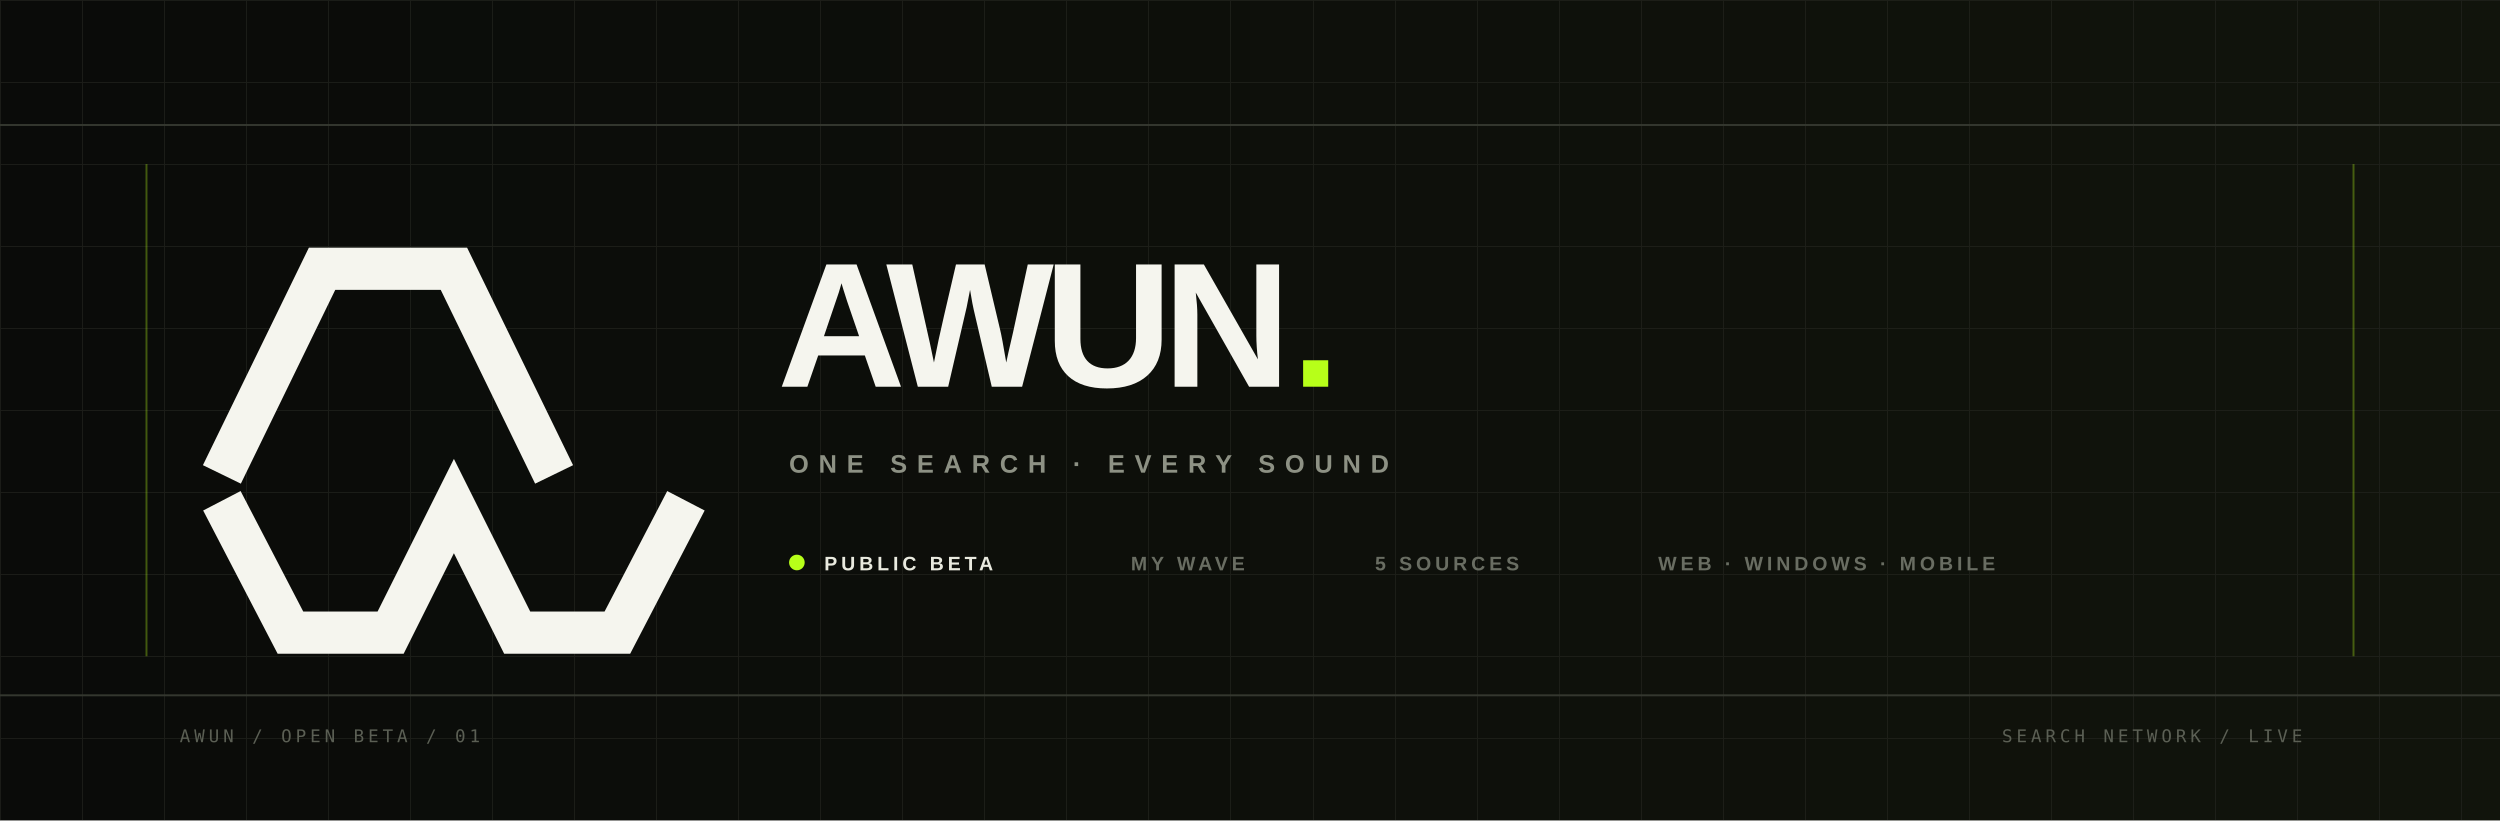
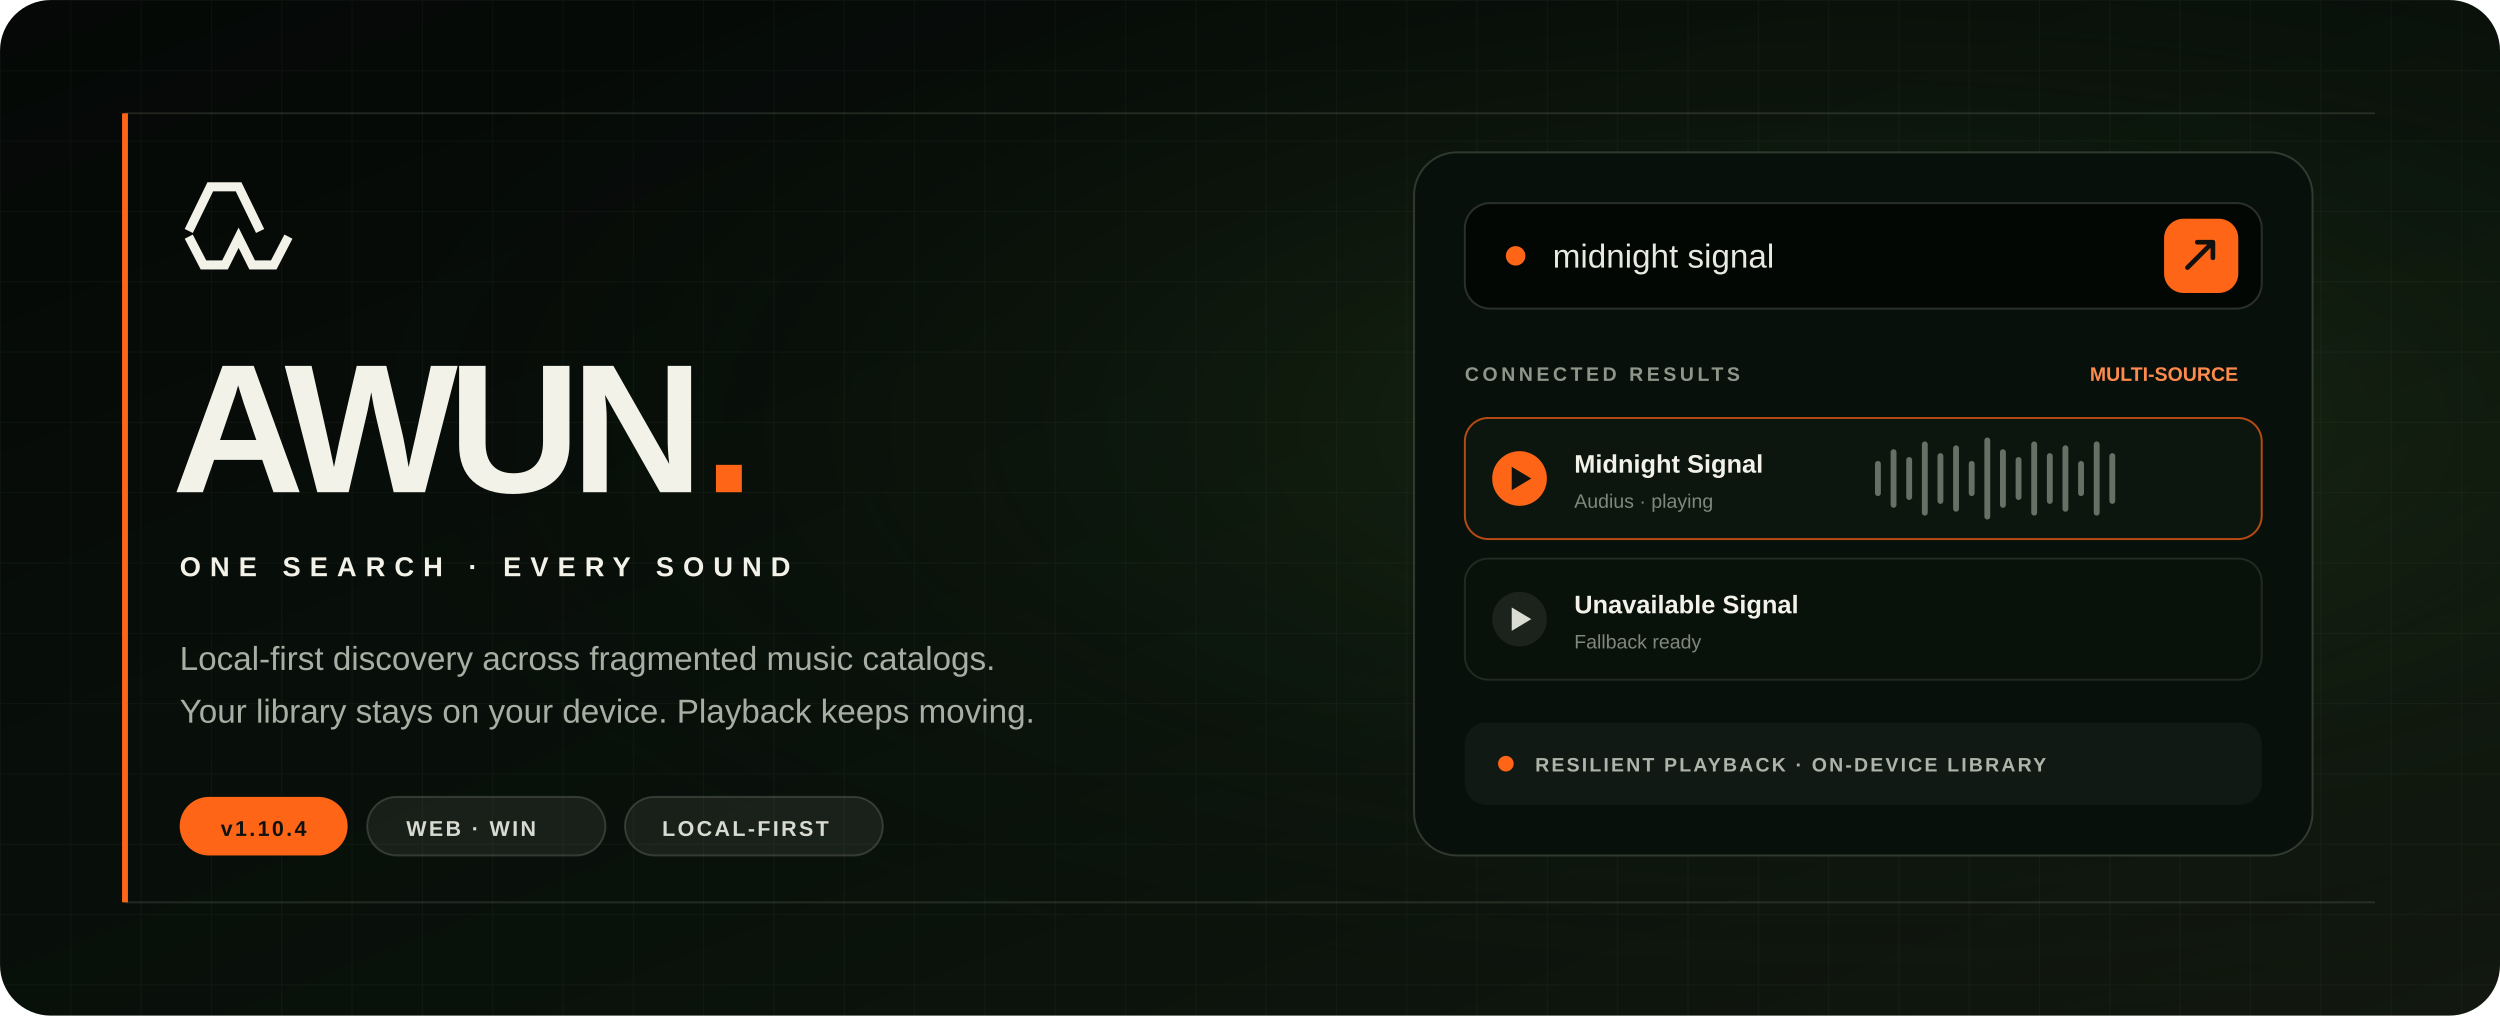
- <svg xmlns="http://www.w3.org/2000/svg" width="1280" height="420" viewBox="0 0 1280 420" role="img" aria-labelledby="title desc">
+ <svg xmlns="http://www.w3.org/2000/svg" width="1280" height="520" viewBox="0 0 1280 520" role="img" aria-labelledby="title desc">
  <defs>
-     <pattern id="grid" width="42" height="42" patternUnits="userSpaceOnUse">
-       <path d="M42 0H0V42" fill="none" stroke="#23251f" stroke-width="1" />
+     <linearGradient id="background" x1="0" y1="0" x2="1" y2="1">
+       <stop offset="0" stop-color="#050806" />
+       <stop offset="0.58" stop-color="#09110b" />
+       <stop offset="1" stop-color="#12180f" />
+     </linearGradient>
+     <radialGradient id="halo" cx="0.74" cy="0.42" r="0.62">
+       <stop offset="0" stop-color="#31501f" stop-opacity="0.42" />
+       <stop offset="1" stop-color="#071009" stop-opacity="0" />
+     </radialGradient>
+     <pattern id="grid" width="36" height="36" patternUnits="userSpaceOnUse">
+       <path d="M36 0H0V36" fill="none" stroke="#dfe9d5" stroke-opacity="0.035" />
    </pattern>
-     <linearGradient id="fade" x1="0" x2="1">
-       <stop stop-color="#0a0b09" />
-       <stop offset="1" stop-color="#11140c" />
-     </linearGradient>
  </defs>
-   <rect width="1280" height="420" fill="url(#fade)" />
-   <rect width="1280" height="420" fill="url(#grid)" opacity=".7" />
-   <path d="M0 64H1280M0 356H1280" stroke="#34372f" />
-   <path d="M75 84V336M1205 84V336" stroke="#b7ff19" opacity=".32" />
-   <g transform="translate(92 116) scale(2.7)" fill="none" stroke="#f5f5ee" stroke-width="8" stroke-linejoin="miter">
+   <rect width="1280" height="520" rx="26" fill="url(#background)" />
+   <rect width="1280" height="520" rx="26" fill="url(#halo)" />
+   <rect width="1280" height="520" rx="26" fill="url(#grid)" />
+   <path d="M64 58H1216M64 462H1216" stroke="#dfe9d5" stroke-opacity="0.12" />
+   <path d="M64 58V462" stroke="#ff6516" stroke-width="3" />
+   <g transform="translate(92 91) scale(.58)" fill="none" stroke="#f3f2e9" stroke-width="8" stroke-linejoin="miter">
    <path d="M8 47 27 8h25l19 39M8 52l13 25h19l12-24 12 24h19l13-25" />
  </g>
-   <text x="398" y="198" fill="#f5f5ee" font-family="Arial,Helvetica,sans-serif" font-size="91" font-weight="900" letter-spacing="-5">AWUN<tspan fill="#b7ff19">.</tspan>
+   <text x="88" y="252" fill="#f3f2e9" font-family="Arial,Helvetica,sans-serif" font-size="94" font-weight="900" letter-spacing="-5">AWUN<tspan fill="#ff6516">.</tspan>
  </text>
-   <text x="404" y="242" fill="#8d9184" font-family="Arial,Helvetica,sans-serif" font-size="13" font-weight="700" letter-spacing="5">ONE SEARCH · EVERY SOUND</text>
-   <g transform="translate(404 292)" font-family="Arial,Helvetica,sans-serif" font-size="10" font-weight="700" letter-spacing="2">
-     <circle cx="4" cy="-4" r="4" fill="#b7ff19" />
-     <text x="18" fill="#e9eadf">PUBLIC BETA</text>
-     <text x="175" fill="#696d62">MY WAVE</text>
-     <text x="300" fill="#696d62">5 SOURCES</text>
-     <text x="445" fill="#696d62">WEB · WINDOWS · MOBILE</text>
+   <text x="92" y="295" fill="#f3f2e9" font-family="Arial,Helvetica,sans-serif" font-size="14" font-weight="700" letter-spacing="4.6">ONE SEARCH · EVERY SOUND</text>
+   <text x="92" y="343" fill="#a8aea3" font-family="Arial,Helvetica,sans-serif" font-size="17">Local-first discovery across fragmented music catalogs.</text>
+   <text x="92" y="370" fill="#a8aea3" font-family="Arial,Helvetica,sans-serif" font-size="17">Your library stays on your device. Playback keeps moving.</text>
+   <g font-family="Arial,Helvetica,sans-serif" font-size="11" font-weight="700" letter-spacing="1.2">
+     <rect x="92" y="408" width="86" height="30" rx="15" fill="#ff6516" />
+     <text x="113" y="428" fill="#11120f">v1.10.4</text>
+     <rect x="188" y="408" width="122" height="30" rx="15" fill="#f3f2e9" fill-opacity="0.07" stroke="#f3f2e9" stroke-opacity="0.16" />
+     <text x="208" y="428" fill="#d8dbd1">WEB · WIN</text>
+     <rect x="320" y="408" width="132" height="30" rx="15" fill="#f3f2e9" fill-opacity="0.07" stroke="#f3f2e9" stroke-opacity="0.16" />
+     <text x="339" y="428" fill="#d8dbd1">LOCAL-FIRST</text>
  </g>
-   <text x="92" y="380" fill="#5b5f54" font-family="monospace" font-size="9" letter-spacing="2">AWUN / OPEN BETA / 01</text>
-   <text x="1025" y="380" fill="#5b5f54" font-family="monospace" font-size="9" letter-spacing="2">SEARCH NETWORK / LIVE</text>
+   <g>
+     <rect x="724" y="78" width="460" height="360" rx="22" fill="#07100a" stroke="#dfe9d5" stroke-opacity="0.18" />
+     <rect x="750" y="104" width="408" height="54" rx="13" fill="#020704" stroke="#dfe9d5" stroke-opacity="0.17" />
+     <circle cx="776" cy="131" r="5" fill="#ff6516" />
+     <text x="795" y="137" fill="#e8e9e1" font-family="Arial,Helvetica,sans-serif" font-size="17">midnight signal</text>
+     <rect x="1108" y="112" width="38" height="38" rx="10" fill="#ff6516" />
+     <path d="M1120 137l13-13m-8 0h8v8" fill="none" stroke="#11120f" stroke-width="2.4" stroke-linecap="round" stroke-linejoin="round" />
+     <text x="750" y="195" fill="#8e968a" font-family="Arial,Helvetica,sans-serif" font-size="10" font-weight="700" letter-spacing="1.8">CONNECTED RESULTS</text>
+     <text x="1070" y="195" fill="#ff8a4d" font-family="Arial,Helvetica,sans-serif" font-size="10" font-weight="700">MULTI-SOURCE</text>
+     <g font-family="Arial,Helvetica,sans-serif">
+       <rect x="750" y="214" width="408" height="62" rx="12" fill="#0c160e" stroke="#ff6516" stroke-opacity="0.7" />
+       <circle cx="778" cy="245" r="14" fill="#ff6516" />
+       <path d="M774 239l10 6-10 6z" fill="#11120f" />
+       <text x="806" y="242" fill="#f3f2e9" font-size="13" font-weight="700">Midnight Signal</text>
+       <text x="806" y="260" fill="#7f887d" font-size="10">Audius · playing</text>
+       <rect x="750" y="286" width="408" height="62" rx="12" fill="#09110b" stroke="#dfe9d5" stroke-opacity="0.12" />
+       <circle cx="778" cy="317" r="14" fill="#f3f2e9" fill-opacity="0.08" />
+       <path d="M774 311l10 6-10 6z" fill="#d9ddd3" />
+       <text x="806" y="314" fill="#f3f2e9" font-size="13" font-weight="700">Unavailable Signal</text>
+       <text x="806" y="332" fill="#7f887d" font-size="10">Fallback ready</text>
+     </g>
+     <g fill="#667065">
+       <rect x="960" y="236" width="3" height="18" rx="1.5" />
+       <rect x="968" y="230" width="3" height="30" rx="1.5" />
+       <rect x="976" y="234" width="3" height="22" rx="1.5" />
+       <rect x="984" y="226" width="3" height="38" rx="1.5" />
+       <rect x="992" y="232" width="3" height="26" rx="1.5" />
+       <rect x="1000" y="228" width="3" height="34" rx="1.5" />
+       <rect x="1008" y="236" width="3" height="18" rx="1.5" />
+       <rect x="1016" y="224" width="3" height="42" rx="1.5" />
+       <rect x="1024" y="230" width="3" height="30" rx="1.5" />
+       <rect x="1032" y="234" width="3" height="22" rx="1.5" />
+       <rect x="1040" y="226" width="3" height="38" rx="1.5" />
+       <rect x="1048" y="232" width="3" height="26" rx="1.5" />
+       <rect x="1056" y="228" width="3" height="34" rx="1.5" />
+       <rect x="1064" y="236" width="3" height="18" rx="1.5" />
+       <rect x="1072" y="226" width="3" height="38" rx="1.5" />
+       <rect x="1080" y="232" width="3" height="26" rx="1.5" />
+     </g>
+     <rect x="750" y="370" width="408" height="42" rx="11" fill="#f3f2e9" fill-opacity="0.045" />
+     <circle cx="771" cy="391" r="4" fill="#ff6516" />
+     <text x="786" y="395" fill="#aeb4a9" font-family="Arial,Helvetica,sans-serif" font-size="10" font-weight="700" letter-spacing="1.1">RESILIENT PLAYBACK · ON-DEVICE LIBRARY</text>
+   </g>
</svg>
